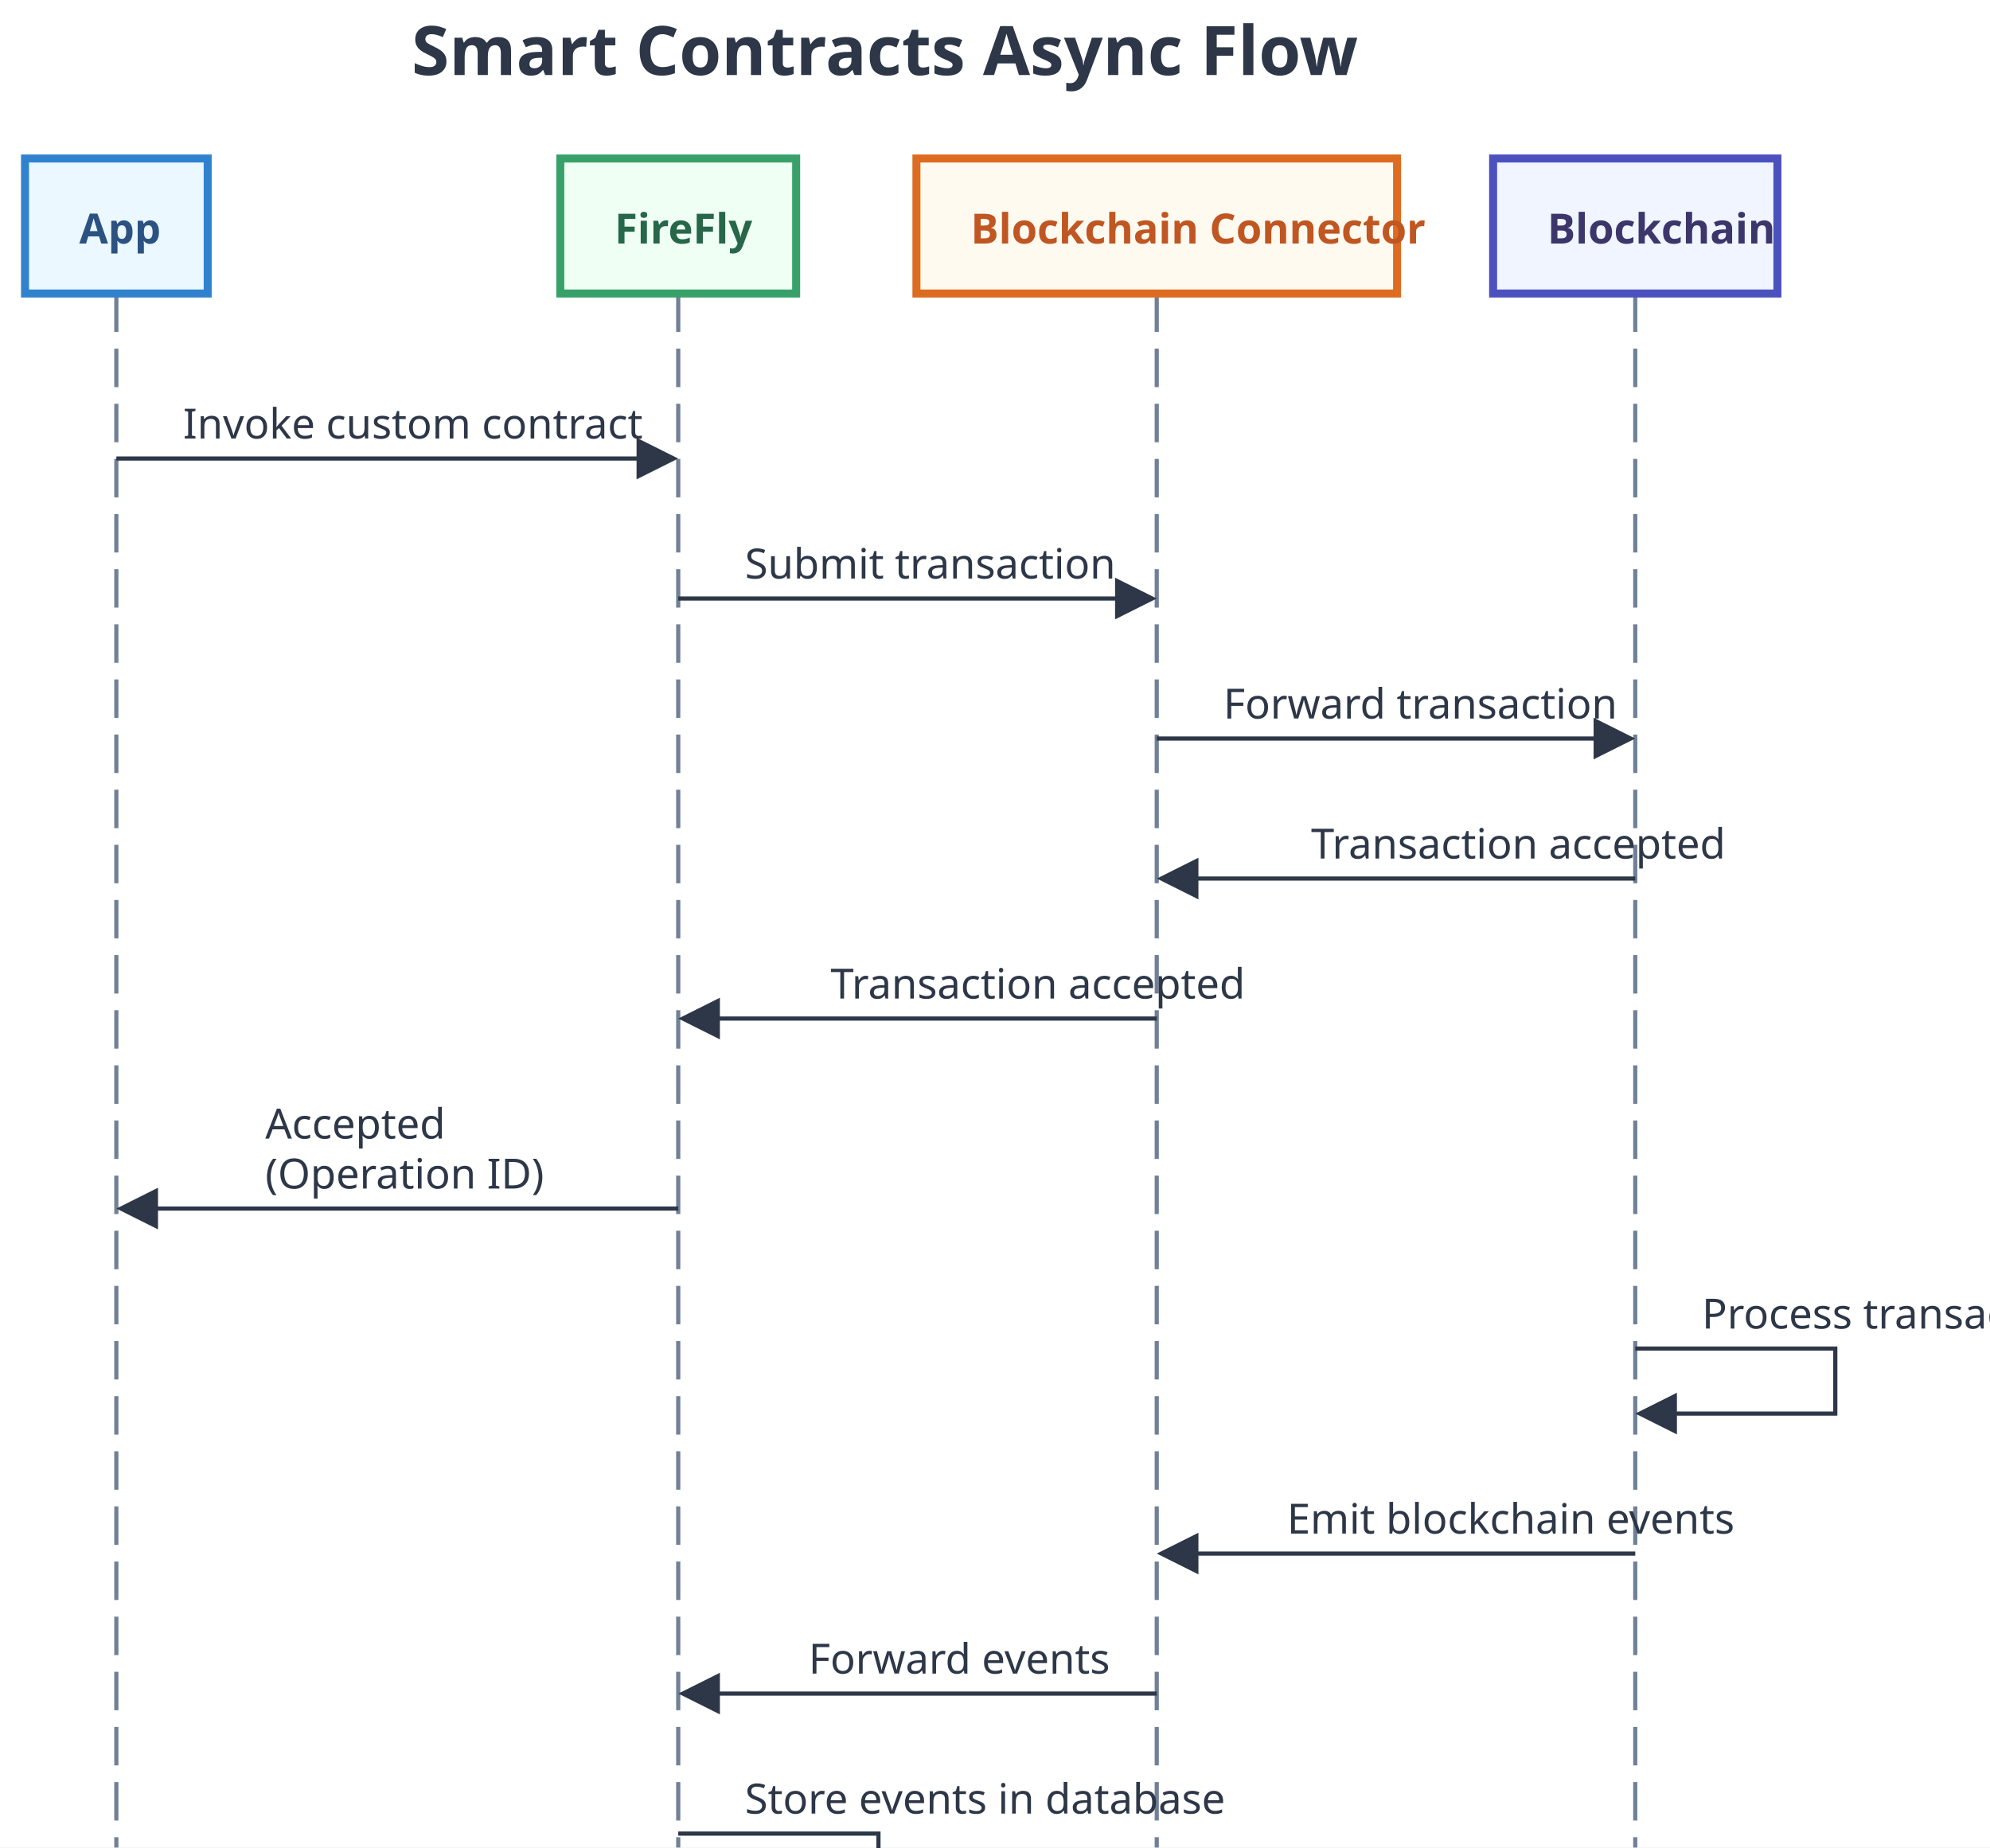
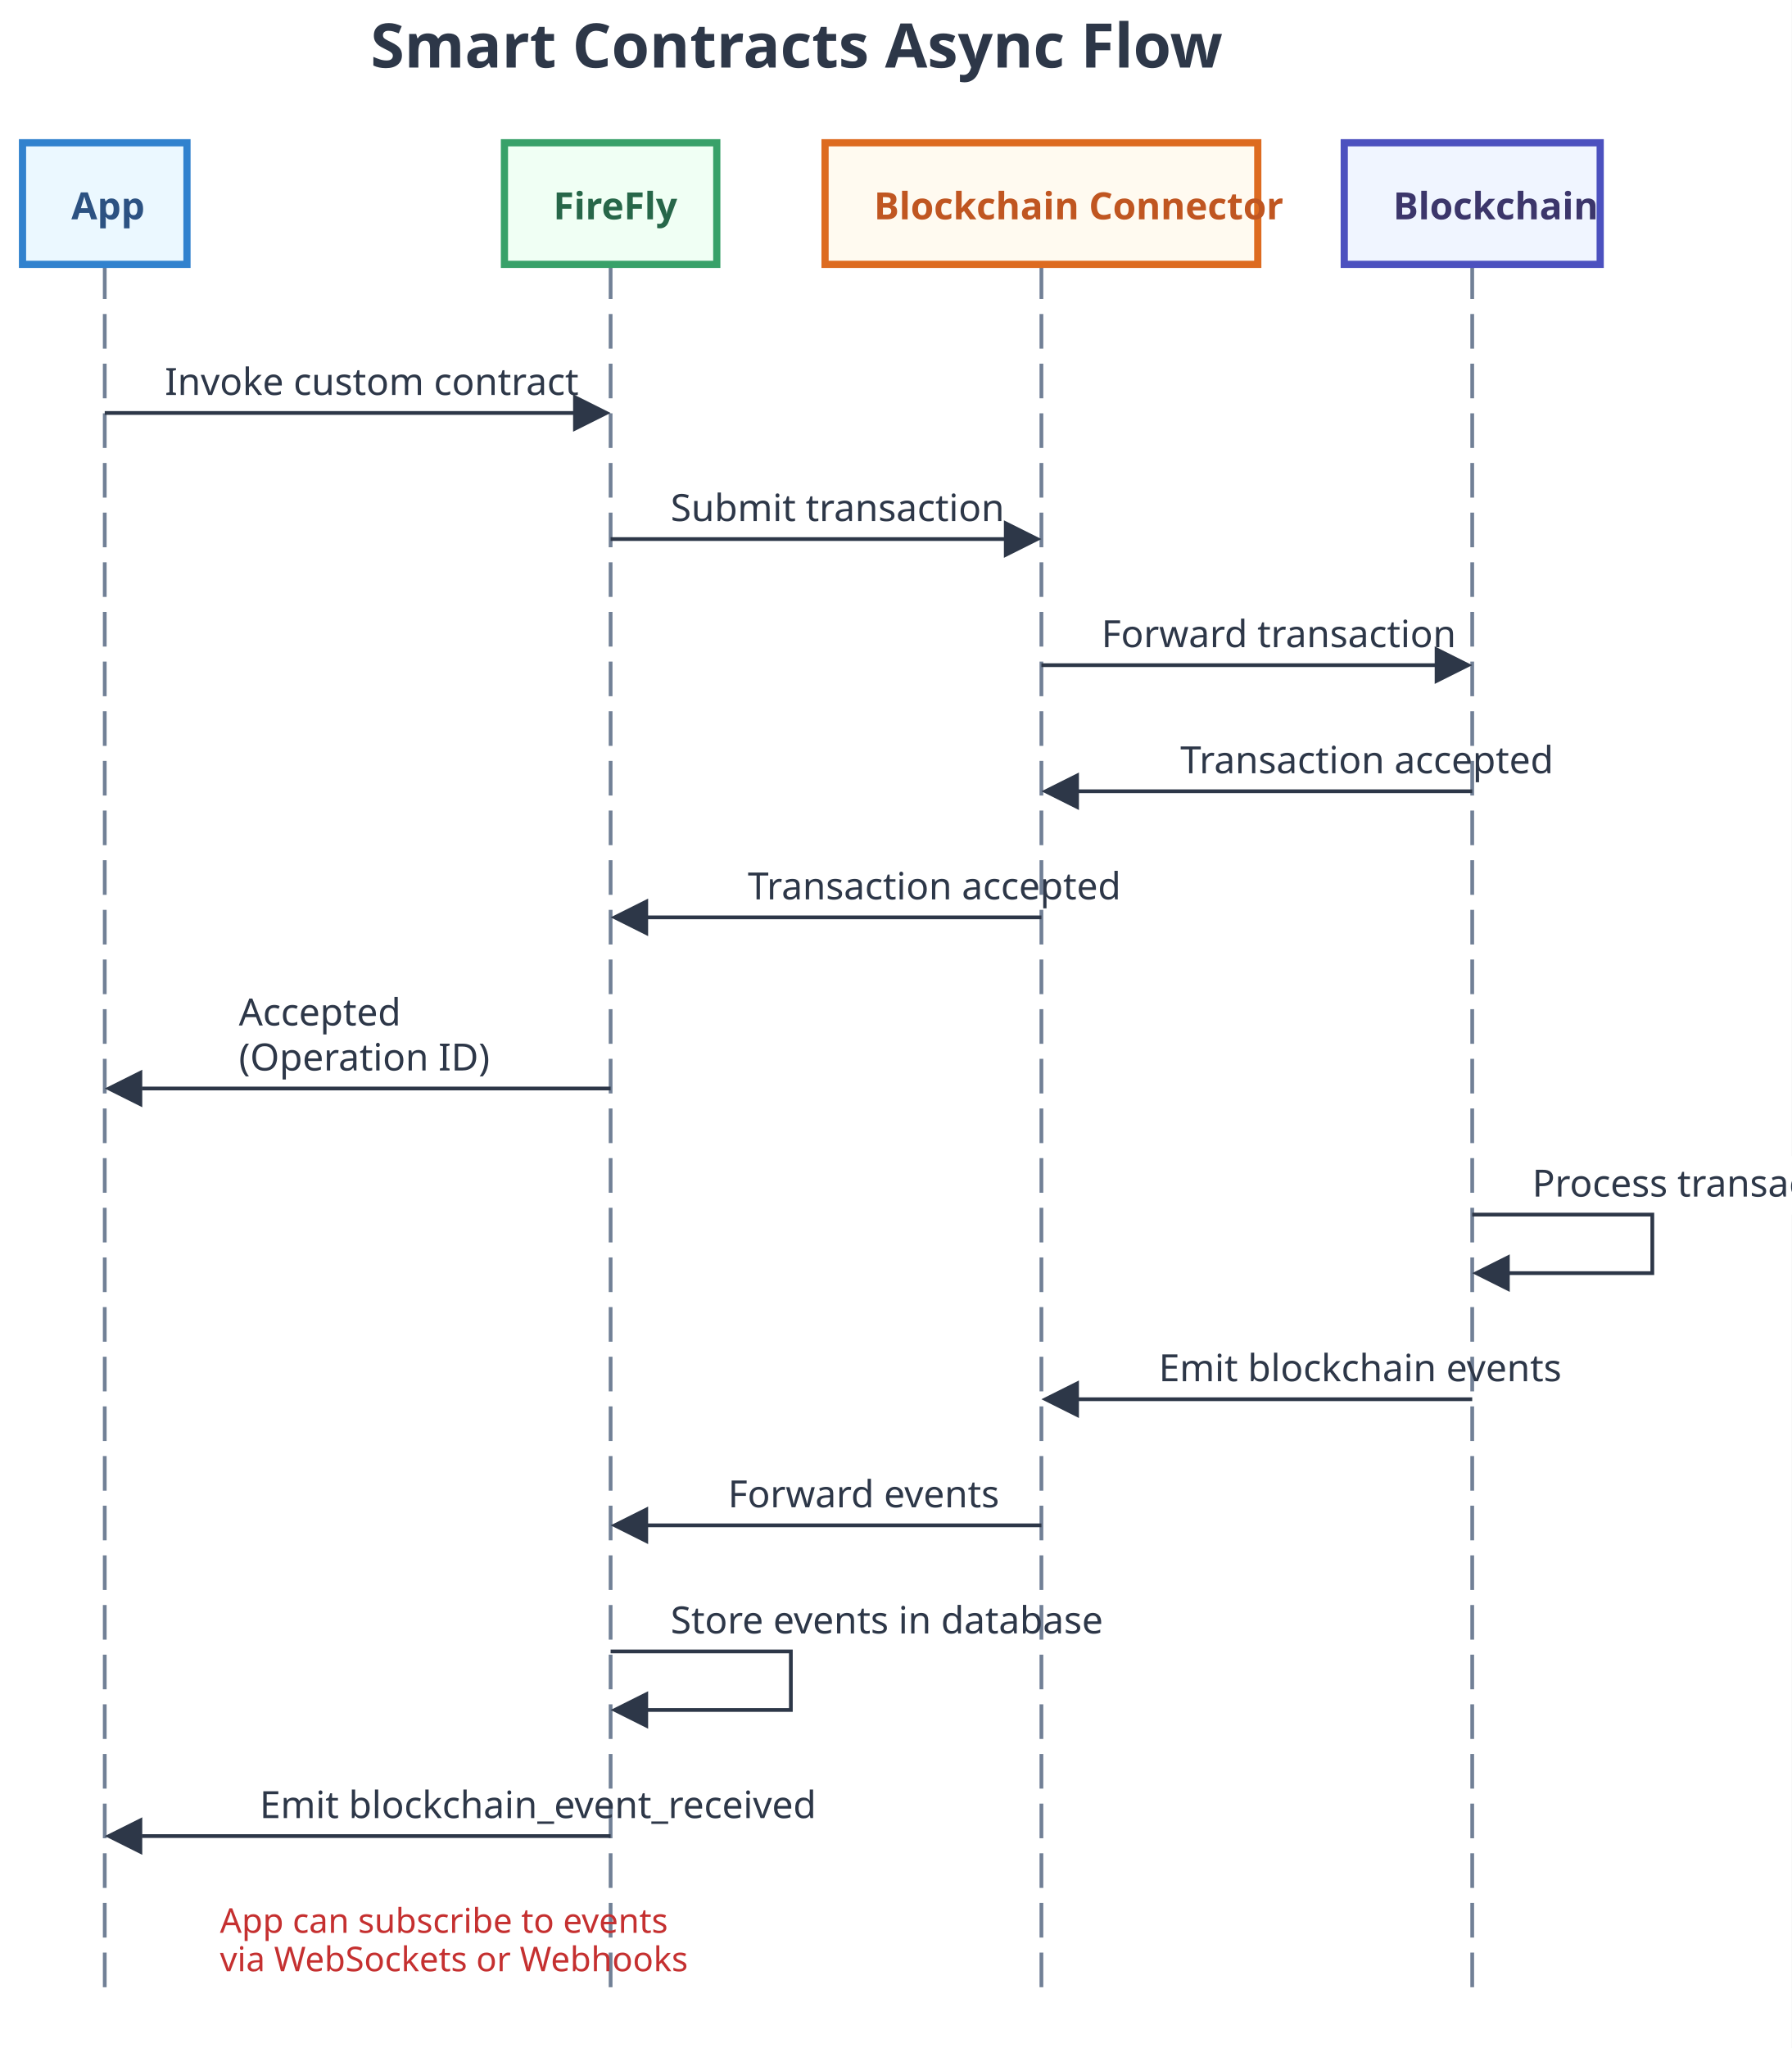
- <svg xmlns="http://www.w3.org/2000/svg" version="1.1" width="700" height="650">
+ <svg xmlns="http://www.w3.org/2000/svg" version="1.1" width="700" height="800">
  <defs />
  <g>
    <g />
    <g />
    <g />
    <g />
    <g />
    <g />
    <g />
    <g />
    <g>
-       <rect fill="white" stroke="none" x="0" y="0" width="700" height="650" />
+       <rect fill="white" stroke="none" x="0" y="0" width="700" height="800" />
    </g>
    <g>
      <text fill="#2D3748" stroke="none" font-family="sans-serif" font-size="18pt" font-style="normal" font-weight="bold" text-decoration="normal" x="144.775" y="26.388" text-anchor="start" dominant-baseline="alphabetic" xml:space="preserve">Smart Contracts Async Flow</text>
    </g>
    <g />
    <g>
-       <path fill="none" stroke="#718096" paint-order="fill stroke markers" d=" M 40.925 103.264 L 40.925 650" stroke-miterlimit="10" stroke-width="1.466" stroke-dasharray="13.532,5.864" />
-       <path fill="none" stroke="#718096" paint-order="fill stroke markers" d=" M 238.574 103.264 L 238.574 650" stroke-miterlimit="10" stroke-width="1.466" stroke-dasharray="13.532,5.864" />
-       <path fill="none" stroke="#718096" paint-order="fill stroke markers" d=" M 406.895 103.264 L 406.895 650" stroke-miterlimit="10" stroke-width="1.466" stroke-dasharray="13.532,5.864" />
-       <path fill="none" stroke="#718096" paint-order="fill stroke markers" d=" M 575.217 103.264 L 575.217 650" stroke-miterlimit="10" stroke-width="1.466" stroke-dasharray="13.532,5.864" />
+       <path fill="none" stroke="#718096" paint-order="fill stroke markers" d=" M 40.925 103.264 L 40.925 780" stroke-miterlimit="10" stroke-width="1.466" stroke-dasharray="13.532,5.864" />
+       <path fill="none" stroke="#718096" paint-order="fill stroke markers" d=" M 238.574 103.264 L 238.574 780" stroke-miterlimit="10" stroke-width="1.466" stroke-dasharray="13.532,5.864" />
+       <path fill="none" stroke="#718096" paint-order="fill stroke markers" d=" M 406.895 103.264 L 406.895 780" stroke-miterlimit="10" stroke-width="1.466" stroke-dasharray="13.532,5.864" />
+       <path fill="none" stroke="#718096" paint-order="fill stroke markers" d=" M 575.217 103.264 L 575.217 780" stroke-miterlimit="10" stroke-width="1.466" stroke-dasharray="13.532,5.864" />
    </g>
    <g>
      <path fill="none" stroke="none" />
      <g>
        <path fill="#EBF8FF" stroke="#3182CE" paint-order="fill stroke markers" d=" M 8.796 55.766 L 73.054 55.766 L 73.054 103.264 L 8.796 103.264 L 8.796 55.766 Z" stroke-miterlimit="10" stroke-width="2.815" stroke-dasharray="" />
      </g>
      <g>
        <g />
        <text fill="#2C5282" stroke="none" font-family="sans-serif" font-size="11pt" font-style="normal" font-weight="bold" text-decoration="normal" x="27.883" y="85.672" text-anchor="start" dominant-baseline="alphabetic" xml:space="preserve">App</text>
      </g>
      <path fill="none" stroke="none" />
      <g>
        <path fill="#F0FFF4" stroke="#38A169" paint-order="fill stroke markers" d=" M 197.092 55.766 L 280.055 55.766 L 280.055 103.264 L 197.092 103.264 L 197.092 55.766 Z" stroke-miterlimit="10" stroke-width="2.815" stroke-dasharray="" />
      </g>
      <g>
        <g />
        <text fill="#276749" stroke="none" font-family="sans-serif" font-size="11pt" font-style="normal" font-weight="bold" text-decoration="normal" x="216.179" y="85.672" text-anchor="start" dominant-baseline="alphabetic" xml:space="preserve">FireFly</text>
      </g>
      <path fill="none" stroke="none" />
      <g>
        <path fill="#FFFAF0" stroke="#DD6B20" paint-order="fill stroke markers" d=" M 322.361 55.766 L 491.43 55.766 L 491.43 103.264 L 322.361 103.264 L 322.361 55.766 Z" stroke-miterlimit="10" stroke-width="2.815" stroke-dasharray="" />
      </g>
      <g>
        <g />
        <text fill="#C05621" stroke="none" font-family="sans-serif" font-size="11pt" font-style="normal" font-weight="bold" text-decoration="normal" x="341.448" y="85.672" text-anchor="start" dominant-baseline="alphabetic" xml:space="preserve">Blockchain Connector</text>
      </g>
      <path fill="none" stroke="none" />
      <g>
        <path fill="#F0F5FF" stroke="#4C51BF" paint-order="fill stroke markers" d=" M 525.217 55.766 L 625.217 55.766 L 625.217 103.264 L 525.217 103.264 L 525.217 55.766 Z" stroke-miterlimit="10" stroke-width="2.815" stroke-dasharray="" />
      </g>
      <g>
        <g />
        <text fill="#3C366B" stroke="none" font-family="sans-serif" font-size="11pt" font-style="normal" font-weight="bold" text-decoration="normal" x="544.304" y="85.672" text-anchor="start" dominant-baseline="alphabetic" xml:space="preserve">Blockchain</text>
      </g>
    </g>
    <g>
      <g>
        <g>
          <rect fill="white" stroke="none" x="61.742" y="138.447" width="156.015" height="22.869" />
        </g>
        <text fill="#2D3748" stroke="none" font-family="sans-serif" font-size="11pt" font-style="normal" font-weight="normal" text-decoration="normal" x="64.381" y="154.28" text-anchor="start" dominant-baseline="alphabetic" xml:space="preserve">Invoke custom contract</text>
      </g>
      <g>
        <path fill="none" stroke="#2D3748" paint-order="fill stroke markers" d=" M 40.925 161.316 L 224.09 161.316" stroke-miterlimit="10" stroke-width="1.466" stroke-dasharray="" />
        <g transform="translate(238.5737,161.3164) translate(-238.5737,-161.3164)">
          <path fill="#2D3748" stroke="none" paint-order="stroke fill markers" d=" M 223.914 153.987 L 238.574 161.316 L 223.914 168.646 Z" />
        </g>
      </g>
      <g>
        <g>
          <rect fill="white" stroke="none" x="259.391" y="187.704" width="126.688" height="22.869" />
        </g>
        <text fill="#2D3748" stroke="none" font-family="sans-serif" font-size="11pt" font-style="normal" font-weight="normal" text-decoration="normal" x="262.029" y="203.537" text-anchor="start" dominant-baseline="alphabetic" xml:space="preserve">Submit transaction</text>
      </g>
      <g>
        <path fill="none" stroke="#2D3748" paint-order="fill stroke markers" d=" M 238.574 210.573 L 392.411 210.573" stroke-miterlimit="10" stroke-width="1.466" stroke-dasharray="" />
        <g transform="translate(406.8952,210.5733) translate(-406.8952,-210.5733)">
          <path fill="#2D3748" stroke="none" paint-order="stroke fill markers" d=" M 392.235 203.243 L 406.895 210.573 L 392.235 217.903 Z" />
        </g>
      </g>
      <g>
        <g>
          <rect fill="white" stroke="none" x="427.712" y="236.961" width="126.688" height="22.869" />
        </g>
        <text fill="#2D3748" stroke="none" font-family="sans-serif" font-size="11pt" font-style="normal" font-weight="normal" text-decoration="normal" x="430.351" y="252.794" text-anchor="start" dominant-baseline="alphabetic" xml:space="preserve">Forward transaction</text>
      </g>
      <g>
        <path fill="none" stroke="#2D3748" paint-order="fill stroke markers" d=" M 406.895 259.83 L 560.733 259.83" stroke-miterlimit="10" stroke-width="1.466" stroke-dasharray="" />
        <g transform="translate(575.2167,259.8303) translate(-575.2167,-259.8303)">
          <path fill="#2D3748" stroke="none" paint-order="stroke fill markers" d=" M 560.557 252.5 L 575.217 259.83 L 560.557 267.16 Z" />
        </g>
      </g>
      <g>
        <g>
          <rect fill="white" stroke="none" x="458.534" y="286.218" width="66.401" height="22.869" />
        </g>
        <text fill="#2D3748" stroke="none" font-family="sans-serif" font-size="11pt" font-style="normal" font-weight="normal" text-decoration="normal" x="461.173" y="302.05" text-anchor="start" dominant-baseline="alphabetic" xml:space="preserve">Transaction accepted</text>
      </g>
      <g>
        <path fill="none" stroke="#2D3748" paint-order="fill stroke markers" d=" M 575.217 309.087 L 421.379 309.087" stroke-miterlimit="10" stroke-width="1.466" stroke-dasharray="" />
        <g transform="translate(406.8952,309.0872) translate(-406.8952,-309.0872)">
          <path fill="#2D3748" stroke="none" paint-order="stroke fill markers" d=" M 421.555 301.757 L 406.895 309.087 L 421.555 316.417 Z" />
        </g>
      </g>
      <g>
        <g>
          <rect fill="white" stroke="none" x="289.534" y="335.475" width="66.401" height="22.869" />
        </g>
        <text fill="#2D3748" stroke="none" font-family="sans-serif" font-size="11pt" font-style="normal" font-weight="normal" text-decoration="normal" x="292.173" y="351.307" text-anchor="start" dominant-baseline="alphabetic" xml:space="preserve">Transaction accepted</text>
      </g>
      <g>
        <path fill="none" stroke="#2D3748" paint-order="fill stroke markers" d=" M 406.895 358.344 L 253.058 358.344" stroke-miterlimit="10" stroke-width="1.466" stroke-dasharray="" />
        <g transform="translate(238.5737,358.3441) translate(-238.5737,-358.3441)">
          <path fill="#2D3748" stroke="none" paint-order="stroke fill markers" d=" M 253.234 351.014 L 238.574 358.344 L 253.234 365.674 Z" />
        </g>
      </g>
      <g>
        <g>
          <rect fill="white" stroke="none" x="90.672" y="384.732" width="66.401" height="22.869" />
        </g>
        <g>
          <rect fill="white" stroke="none" x="90.672" y="402.323" width="98.155" height="22.869" />
        </g>
        <text fill="#2D3748" stroke="none" font-family="sans-serif" font-size="11pt" font-style="normal" font-weight="normal" text-decoration="normal" x="93.311" y="400.564" text-anchor="start" dominant-baseline="alphabetic" xml:space="preserve">Accepted</text>
        <text fill="#2D3748" stroke="none" font-family="sans-serif" font-size="11pt" font-style="normal" font-weight="normal" text-decoration="normal" x="93.311" y="418.156" text-anchor="start" dominant-baseline="alphabetic" xml:space="preserve">(Operation ID)</text>
      </g>
      <g>
        <path fill="none" stroke="#2D3748" paint-order="fill stroke markers" d=" M 238.574 425.193 L 55.409 425.193" stroke-miterlimit="10" stroke-width="1.466" stroke-dasharray="" />
        <g transform="translate(40.92516,425.1928) translate(-40.92516,-425.1928)">
          <path fill="#2D3748" stroke="none" paint-order="stroke fill markers" d=" M 55.585 417.863 L 40.925 425.193 L 55.585 432.523 Z" />
        </g>
      </g>
      <g>
        <g>
          <rect fill="white" stroke="none" x="596.034" y="451.58" width="133.194" height="22.869" />
        </g>
        <text fill="#2D3748" stroke="none" font-family="sans-serif" font-size="11pt" font-style="normal" font-weight="normal" text-decoration="normal" x="598.673" y="467.413" text-anchor="start" dominant-baseline="alphabetic" xml:space="preserve">Process transaction</text>
      </g>
      <g>
        <path fill="none" stroke="#2D3748" paint-order="fill stroke markers" d=" M 575.217 474.45 L 645.584 474.45 L 645.584 497.319 L 589.701 497.319" stroke-miterlimit="10" stroke-width="1.466" stroke-dasharray="" />
        <g transform="translate(575.2167,497.319) translate(-575.2167,-497.319)">
          <path fill="#2D3748" stroke="none" paint-order="stroke fill markers" d=" M 589.876 489.989 L 575.217 497.319 L 589.876 504.649 Z" />
        </g>
      </g>
      <g>
        <g>
          <rect fill="white" stroke="none" x="450.103" y="523.707" width="81.863" height="22.869" />
        </g>
        <text fill="#2D3748" stroke="none" font-family="sans-serif" font-size="11pt" font-style="normal" font-weight="normal" text-decoration="normal" x="452.742" y="539.539" text-anchor="start" dominant-baseline="alphabetic" xml:space="preserve">Emit blockchain events</text>
      </g>
      <g>
        <path fill="none" stroke="#2D3748" paint-order="fill stroke markers" d=" M 575.217 546.576 L 421.379 546.576" stroke-miterlimit="10" stroke-width="1.466" stroke-dasharray="" />
        <g transform="translate(406.8952,546.5759) translate(-406.8952,-546.5759)">
          <path fill="#2D3748" stroke="none" paint-order="stroke fill markers" d=" M 421.555 539.246 L 406.895 546.576 L 421.555 553.906 Z" />
        </g>
      </g>
      <g>
        <g>
          <rect fill="white" stroke="none" x="281.803" y="572.964" width="81.863" height="22.869" />
        </g>
        <text fill="#2D3748" stroke="none" font-family="sans-serif" font-size="11pt" font-style="normal" font-weight="normal" text-decoration="normal" x="284.442" y="588.796" text-anchor="start" dominant-baseline="alphabetic" xml:space="preserve">Forward events</text>
      </g>
      <g>
        <path fill="none" stroke="#2D3748" paint-order="fill stroke markers" d=" M 406.895 595.833 L 253.058 595.833" stroke-miterlimit="10" stroke-width="1.466" stroke-dasharray="" />
        <g transform="translate(238.5737,595.8328) translate(-238.5737,-595.8328)">
          <path fill="#2D3748" stroke="none" paint-order="stroke fill markers" d=" M 253.234 588.503 L 238.574 595.833 L 253.234 603.163 Z" />
        </g>
      </g>
      <g>
        <g>
          <rect fill="white" stroke="none" x="259.391" y="622.22" width="126.688" height="22.869" />
        </g>
        <text fill="#2D3748" stroke="none" font-family="sans-serif" font-size="11pt" font-style="normal" font-weight="normal" text-decoration="normal" x="262.029" y="638.053" text-anchor="start" dominant-baseline="alphabetic" xml:space="preserve">Store events in database</text>
      </g>
      <g>
        <path fill="none" stroke="#2D3748" paint-order="fill stroke markers" d=" M 238.574 645.09 L 309.0 645.09 L 309.0 667.959 L 253.058 667.959" stroke-miterlimit="10" stroke-width="1.466" stroke-dasharray="" />
        <g transform="translate(238.5737,667.959) translate(-238.5737,-667.959)">
          <path fill="#2D3748" stroke="none" paint-order="stroke fill markers" d=" M 253.234 660.629 L 238.574 667.959 L 253.234 675.289 Z" />
        </g>
      </g>
      <g>
        <g>
          <rect fill="white" stroke="none" x="98.818" y="694.347" width="81.863" height="22.869" />
        </g>
        <text fill="#2D3748" stroke="none" font-family="sans-serif" font-size="11pt" font-style="normal" font-weight="normal" text-decoration="normal" x="101.457" y="710.179" text-anchor="start" dominant-baseline="alphabetic" xml:space="preserve">Emit blockchain_event_received</text>
      </g>
      <g>
        <path fill="none" stroke="#2D3748" paint-order="fill stroke markers" d=" M 238.574 717.216 L 55.409 717.216" stroke-miterlimit="10" stroke-width="1.466" stroke-dasharray="" />
        <g transform="translate(40.92516,717.2159) translate(-40.92516,-717.2159)">
          <path fill="#2D3748" stroke="none" paint-order="stroke fill markers" d=" M 55.585 709.886 L 40.925 717.216 L 55.585 724.546 Z" />
        </g>
      </g>
      <g>
        <g>
-           <rect fill="#FFF5F5" stroke="#E53E3E" paint-order="fill stroke markers" d=" M 80.925 740.0 L 350.0 740.0 L 350.0 780.0 L 80.925 780.0 L 80.925 740.0 Z" stroke-miterlimit="10" stroke-width="1" stroke-dasharray="" />
+           <rect fill="#FFF5F5" stroke="#E53E3E" paint-order="fill stroke markers" d=" M 80.925 740.0 L 350.0 780.0 L 350.0 820.0 L 80.925 820.0 L 80.925 740.0 Z" stroke-miterlimit="10" stroke-width="1" stroke-dasharray="" />
        </g>
        <g>
          <text fill="#C53030" stroke="none" font-family="sans-serif" font-size="10pt" font-style="normal" font-weight="normal" text-decoration="normal" x="85.925" y="755.0" text-anchor="start" dominant-baseline="alphabetic" xml:space="preserve">App can subscribe to events</text>
          <text fill="#C53030" stroke="none" font-family="sans-serif" font-size="10pt" font-style="normal" font-weight="normal" text-decoration="normal" x="85.925" y="770.0" text-anchor="start" dominant-baseline="alphabetic" xml:space="preserve">via WebSockets or Webhooks</text>
        </g>
      </g>
    </g>
    <g />
    <g />
    <g />
  </g>
</svg>
